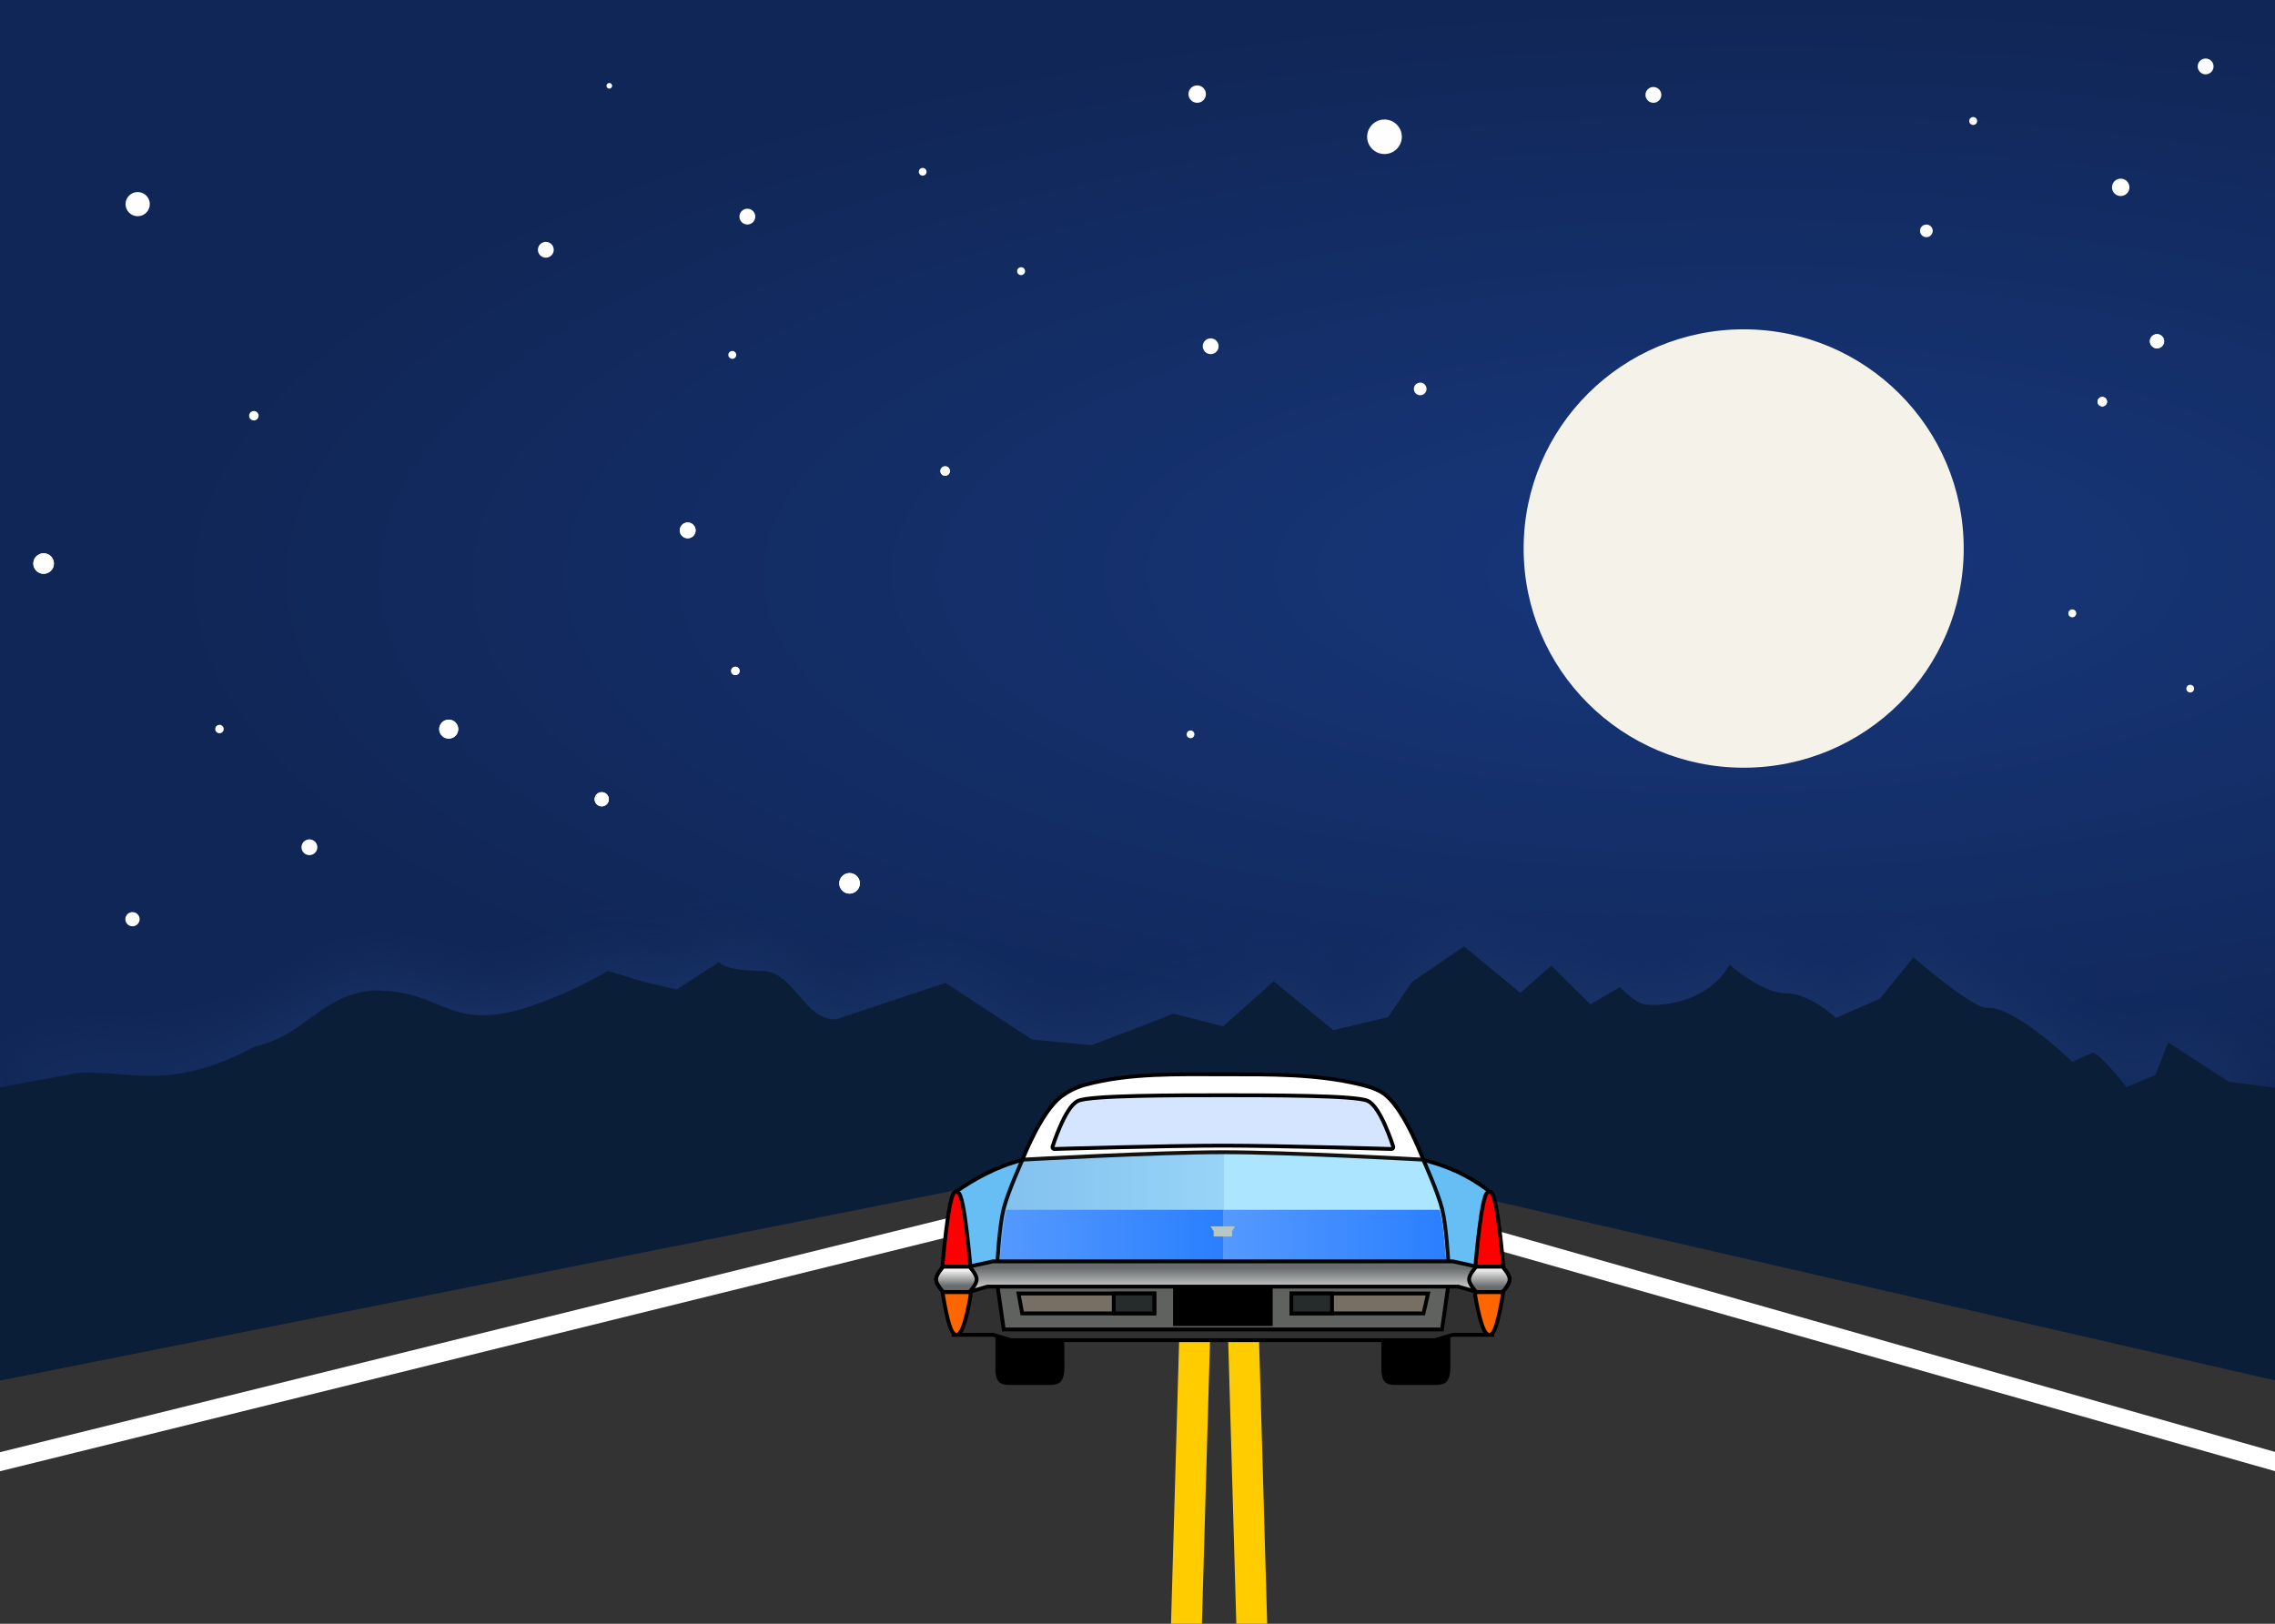
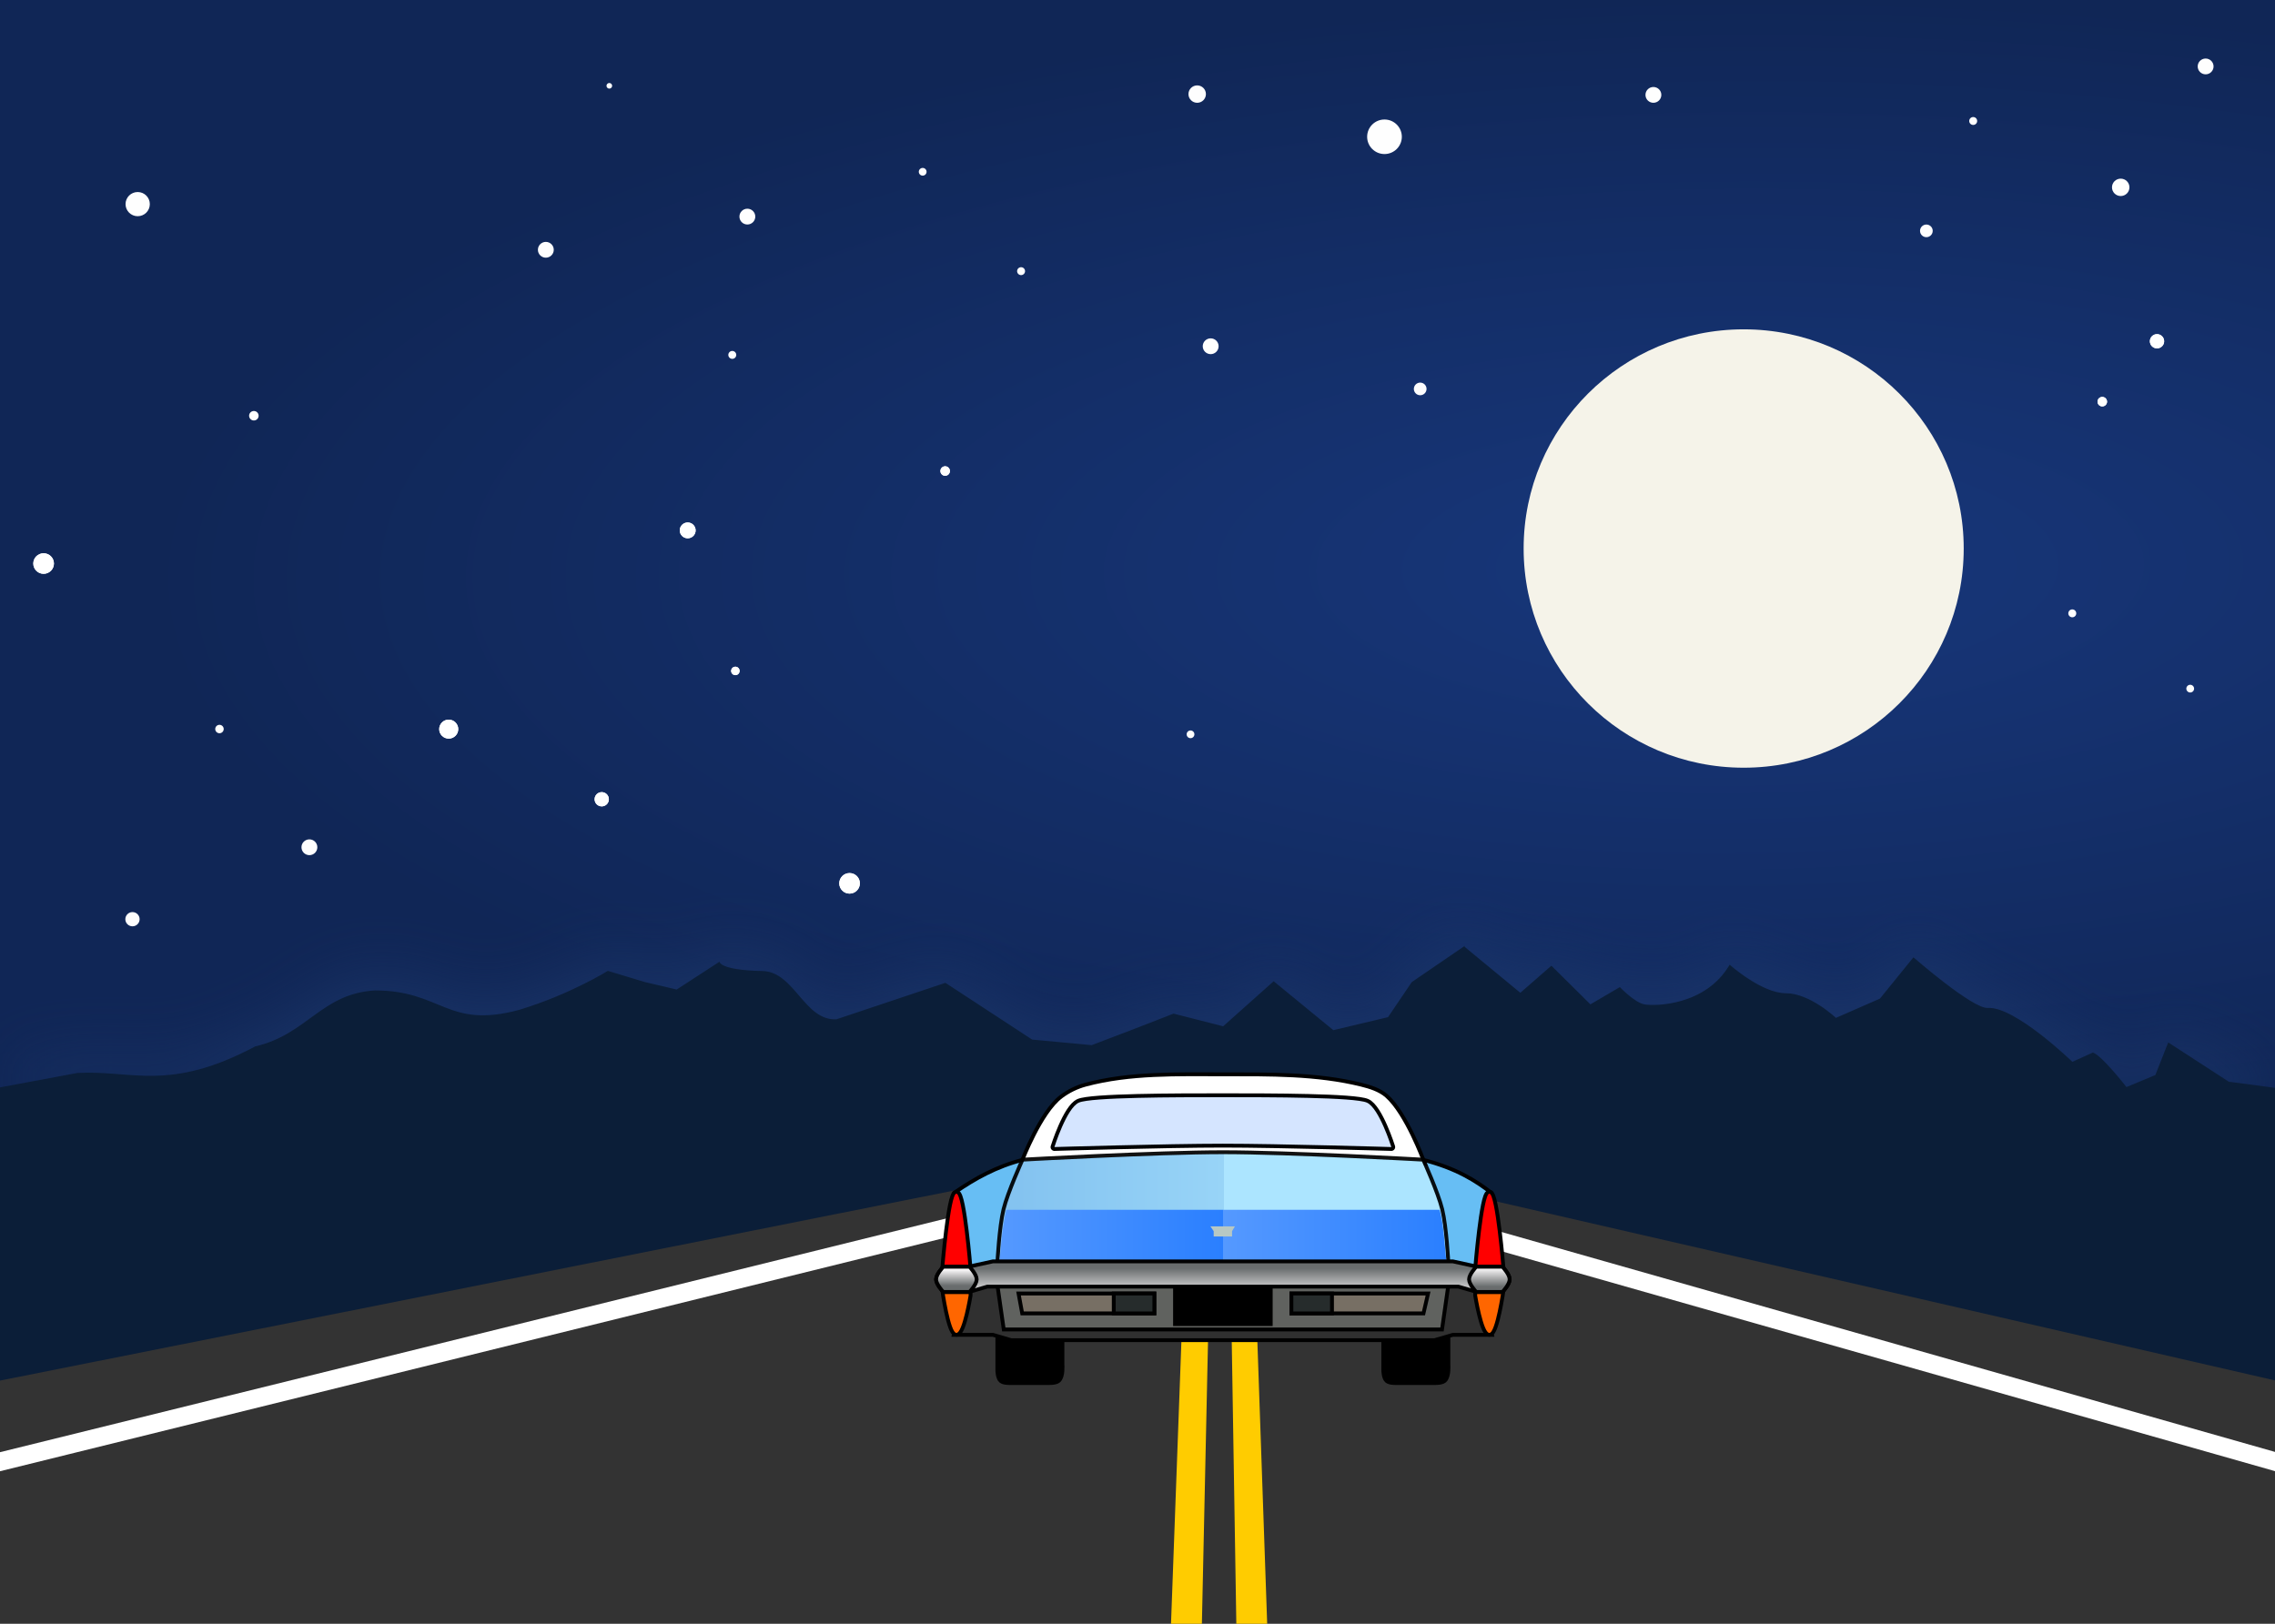
<svg xmlns="http://www.w3.org/2000/svg" xmlns:xlink="http://www.w3.org/1999/xlink" width="1122" height="801" viewBox="0 0 296.862 211.931" version="1.1" id="svg182">
  <defs id="defs40">
    <linearGradient id="linearGradient4217">
      <stop style="stop-color:#173679;stop-opacity:1;" offset="0" id="stop4213" />
      <stop style="stop-color:#173679;stop-opacity:1;" offset="0.06" id="stop4215" />
      <stop style="stop-color:#102656;stop-opacity:1;" offset="1" id="stop4221" />
    </linearGradient>
    <linearGradient id="b" x1="132.851" x2="186.478" y1="239.792" y2="239.792" gradientUnits="userSpaceOnUse">
      <stop offset="0" stop-color="#84c3f0" id="stop2" />
      <stop offset=".5" stop-color="#98d4f7" id="stop4" />
      <stop offset=".5" stop-color="#ace5ff" id="stop6" />
      <stop offset="1" stop-color="#ace5ff" id="stop8" />
    </linearGradient>
    <linearGradient id="c" x1="130.44" x2="188.727" y1="245.997" y2="245.997" gradientTransform="translate(.064 -.064)" gradientUnits="userSpaceOnUse">
      <stop offset="0" stop-color="#59f" id="stop11" />
      <stop offset=".5" stop-color="#2a7fff" id="stop13" />
      <stop offset=".5" stop-color="#59f" id="stop15" />
      <stop offset="1" stop-color="#2a7fff" id="stop17" />
    </linearGradient>
    <linearGradient id="d" x1="159.653" x2="159.653" y1="163.696" y2="171.071" gradientUnits="userSpaceOnUse">
      <stop offset="0" stop-color="#656766" id="stop20" />
      <stop offset=".25" stop-color="#696d6e" id="stop22" />
      <stop offset=".75" stop-color="#f6f4f5" id="stop24" />
      <stop offset="1" stop-color="#f6f4f5" id="stop26" />
    </linearGradient>
    <linearGradient xlink:href="#a" id="e" x1="-36.127" x2="-36.127" y1="169.783" y2="164.204" gradientTransform="translate(230.19)" gradientUnits="userSpaceOnUse" />
    <linearGradient id="a">
      <stop offset="0" stop-color="#656766" id="stop30" />
      <stop offset=".336" stop-color="#696d6e" id="stop32" />
      <stop offset=".75" stop-color="#f6f4f5" id="stop34" />
      <stop offset="1" stop-color="#f6f4f5" id="stop36" />
    </linearGradient>
    <linearGradient xlink:href="#a" id="f" x1="125.417" x2="125.417" y1="169.438" y2="164.538" gradientUnits="userSpaceOnUse" />
    <radialGradient xlink:href="#linearGradient4217" id="radialGradient4219" cx="232.543" cy="74.14" fx="232.543" fy="74.14" r="149.39" gradientTransform="matrix(-1.382587,0.01198484,-0.00431809,-0.4981405,547.5855,108.2159)" gradientUnits="userSpaceOnUse" />
    <filter style="color-interpolation-filters:sRGB" id="filter14338" x="-0.032" y="-0.432" width="1.063" height="1.865">
      <feGaussianBlur stdDeviation="3.945" id="feGaussianBlur14340" />
    </filter>
  </defs>
  <path fill="navy" stroke="#000" stroke-width=".213" d="M-.981-.349h298.78v148.84H-.981Z" id="path50" style="fill:url(#radialGradient4219);fill-opacity:1;stroke:none" />
  <path fill="#00032b" d="m 297.8,140.523 -6.965,-0.922 -7.906,-5.13 -1.681,4.259 -3.769,1.568 c 0,0 -3.251,-4.181 -4.385,-4.504 l -2.671,1.21 c 0,0 -2.344,-2.27 -5.028,-4.231 -2.121,-1.55 -4.455,-2.909 -6.013,-2.802 -1.972,0.134 -9.7,-6.608 -9.7,-6.608 l -4.372,5.392 -5.745,2.513 c 0,0 -3.382,-3.216 -6.538,-3.216 -3.157,0 -7.326,-3.726 -7.326,-3.726 -3.13,5.369 -9.755,5.427 -11.129,5.178 -1.273,-0.23 -3.2,-2.252 -3.2,-2.252 l -3.843,2.252 -5.089,-5.045 -4.056,3.534 -7.279,-6.006 0.028,-0.116 -6.917,4.73 -3.095,4.572 -7.135,1.7 -7.789,-6.385 -6.593,5.878 -6.47,-1.653 c -3.548,1.406 -7.116,2.759 -10.684,4.113 l -7.771,-0.726 -11.317,-7.407 -14.204,4.756 c -4.218,0.241 -5.474,-6.223 -9.69,-6.301 -5.584,-0.104 -5.585,-1.21 -5.585,-1.21 l -5.585,3.629 -4.128,-0.968 -4.857,-1.469 c 0,0 -4.86,3.047 -11.53,5.079 -9.446,2.57 -10.098,-2.524 -18.865,-2.524 -7.01,0.427 -8.822,5.732 -15.605,7.3 -11.27,5.993 -16.032,3.08 -23.207,3.469 l -11.087,2.068 v 2.138 L 297.8,143.769 Z" id="path2458" style="fill:#1f3a70;fill-opacity:0.604;stroke:none;filter:url(#filter14338)" />
  <path id="path42" style="fill:#0b1e38;fill-opacity:1;stroke:none;paint-order:fill markers stroke" d="M 191.135 123.452 L 184.218 128.182 L 181.123 132.755 L 173.988 134.455 L 166.199 128.07 L 159.606 133.948 L 153.136 132.295 C 149.588 133.701 146.02 135.054 142.452 136.408 L 134.681 135.682 L 123.364 128.276 L 109.161 133.032 C 104.942 133.273 103.686 126.809 99.47 126.731 C 93.886 126.628 93.885 125.521 93.885 125.521 L 88.3 129.15 L 84.172 128.182 L 79.315 126.714 C 79.315 126.714 74.455 129.76 67.785 131.793 C 58.339 134.362 57.687 129.268 48.92 129.268 C 41.91 129.696 40.098 135.001 33.315 136.569 C 22.045 142.562 17.282 139.649 10.108 140.037 L -0.979 142.105 L -0.979 146.374 L -0.981 146.374 L -0.981 188.9 L 297.799 188.9 L 297.799 148.484 L 297.8 148.484 L 297.8 142.105 L 290.835 141.183 L 282.929 136.053 L 281.248 140.312 L 277.479 141.881 C 277.479 141.881 274.227 137.699 273.094 137.376 L 270.423 138.586 C 270.423 138.586 262.911 131.312 259.382 131.553 C 257.41 131.687 249.682 124.945 249.682 124.945 L 245.311 130.337 L 239.566 132.851 C 239.566 132.851 236.184 129.634 233.028 129.634 C 229.871 129.634 225.702 125.908 225.702 125.908 C 222.572 131.278 215.947 131.335 214.573 131.086 C 213.3 130.856 211.373 128.834 211.373 128.834 L 207.53 131.086 L 202.441 126.041 L 198.386 129.575 L 191.106 123.569 L 191.135 123.452 z " />
  <path id="path44" d="M 159.08 148.491 L -0.98 180.385 L -0.98 211.931 L 297.8 211.931 L 297.8 180.385 L 159.08 148.491 z " style="fill:#333333;fill-opacity:1" />
-   <path id="path48" style="color:#000000;fill:#ffcc00;-inkscape-stroke:none" d="M 158.651 148.577 L 154.599 149.384 L 152.805 211.931 L 156.834 211.931 L 158.651 148.577 z M 159.51 148.59 L 161.326 211.931 L 165.353 211.931 L 163.563 149.522 L 159.51 148.59 z " />
+   <path id="path48" style="color:#000000;fill:#ffcc00;-inkscape-stroke:none" d="m 158.207,148.577 -3.102,0.807 -2.301,62.547 h 4.029 z m 2.094,0.013 1.025,63.341 h 4.027 l -2.169,-62.409 z" />
  <path fill="none" stroke="#ffffff" stroke-width="2.415" d="M -0.981,191.021 150.652,153.557" id="path46" />
  <path fill="#ffffff" stroke="#ffffff" stroke-width="2.415" d="M 297.8,191.021 164.721,153.177" id="path52" />
  <ellipse cx="227.53" cy="71.591" fill="#fff" rx="28.713" ry="28.608" style="paint-order:fill markers stroke;fill:#f5f3e9;fill-opacity:1" id="ellipse54" />
  <g class="car" style="paint-order:stroke markers fill;stroke-dasharray:none;stroke-width:1;opacity:1" id="g98">
    <path fill="#67bef4" stroke="#000" stroke-width=".6" d="M133.592 151.597c-3.532.9-6.271 2.47-8.792 4.194l1.598 9.788 3.198-.699h59.952l3.198.699 1.598-9.788c-1.83-1.4-4.351-3.081-8.792-4.194Z" style="paint-order:stroke markers fill;stroke-dasharray:none;stroke-width:1" id="path58" />
    <path stroke="#000" stroke-width=".265" d="M180.755 173.969v4.894s.012.915.357 1.196c.308.251 1.241.202 1.241.202h4.796s.924.03 1.211-.229c.503-.455.388-1.868.388-1.868v-4.195ZM130.394 173.969v4.894s.012.915.357 1.196c.308.251 1.242.202 1.242.202h4.796s.923.03 1.21-.229c.503-.455.389-1.868.389-1.868v-4.195Z" style="paint-order:stroke markers fill;stroke-dasharray:none;stroke-width:1" id="path60" />
    <path fill="#303030" stroke="#000" stroke-width=".6" d="m126.397 168.375 2.398-.699h61.551l2.398.699 1.599 5.593h-4.796l-2.398.699h-55.155l-2.398-.699h-4.797Z" style="paint-order:stroke markers fill;stroke-dasharray:none;stroke-width:1" id="path62" />
    <path fill="#f60" stroke="#000" stroke-width=".6" d="M123.201 168.375h3.197v.699s-.799 4.894-1.599 4.894c-.799 0-1.598-5.593-1.598-5.593Z" class="lights" style="paint-order:stroke markers fill;stroke-dasharray:none;stroke-width:1" id="path64" />
    <path fill="#f60" stroke="#000" stroke-linejoin="round" stroke-width=".6" d="M192.746 168.375h3.197s-.799 5.593-1.599 5.593c-.799 0-1.598-4.894-1.598-4.894Z" class="lights" style="paint-order:stroke markers fill;stroke-dasharray:none;stroke-width:1" id="path66" />
    <path fill="#fff" stroke="#000" stroke-width=".6" d="M133.592 151.597s17.312-.949 25.98-.949c8.667 0 25.979.949 25.979.949s-2.268-6.179-4.796-8.39c-.843-.737-2.051-1.115-3.197-1.398-5.765-1.42-11.912-1.342-17.901-1.342-6.004-.001-12.206-.198-17.946 1.342a9.134 9.134 0 0 0-3.088 1.511c-2.632 1.985-5.03 8.276-5.03 8.276" style="paint-order:stroke markers fill;stroke-dasharray:none;stroke-width:1" id="path68" />
    <path fill="#60625f" stroke="#000" stroke-width=".6" d="M130.394 167.675h58.355l-.8 5.593h-56.753Z" style="paint-order:stroke markers fill;stroke-dasharray:none;stroke-width:1" id="path70" />
    <path stroke="#000" stroke-width=".6" d="M153.577 167.675v4.894h11.99v-4.894Z" style="paint-order:stroke markers fill;stroke-dasharray:none;stroke-width:1" id="path72" />
    <path fill="#776f64" stroke="#000" stroke-width=".6" d="M133.208 169.073h17.171v2.097h-16.786ZM168.764 169.073v2.097h16.786l.485-2.097Z" style="paint-order:stroke markers fill;stroke-dasharray:none;stroke-width:1" id="path74" />
    <path fill="#262c2c" stroke="#000" stroke-width=".6" d="M145.583 169.073v2.097h4.796v-2.097ZM168.764 169.073v2.097h4.796v-2.097Z" style="paint-order:stroke markers fill;stroke-dasharray:none;stroke-width:1" id="path76" />
    <path fill="#d5e5ff" stroke="#000" stroke-linejoin="round" stroke-width=".6" d="M140.787 143.907c1.598-.699 12.502-.708 18.762-.708 6.275 0 17.209.009 18.808.708 1.598.7 3.197 5.804 3.197 5.804s-14.653-.437-21.982-.437c-7.329 0-21.982.437-21.982.437s1.598-5.105 3.197-5.804Z" style="paint-order:stroke markers fill;stroke-dasharray:none;stroke-width:1" id="path78" />
    <path fill="red" stroke="#000" stroke-linejoin="round" stroke-width=".6" d="M192.746 165.58h3.197s-.799-9.788-1.599-9.788c-.799 0-1.598 9.788-1.598 9.788Z" style="paint-order:stroke markers fill;stroke-dasharray:none;stroke-width:1" id="path80" />
    <path fill="url(#b)" stroke="#000" stroke-opacity=".926" stroke-width=".6" d="M130.394 164.879s.24-4.701.8-6.991c.528-2.161 2.398-6.291 2.398-6.291s17.33-.965 26.006-.965c8.659 0 25.952.965 25.952.965s1.869 4.13 2.398 6.291c.56 2.291.799 6.991.799 6.991Z" style="fill:url(#b);paint-order:stroke markers fill;stroke-dasharray:none;stroke-width:1" id="path82" />
    <path fill="url(#c)" d="m131.301 157.901 56.563-.005c.582 2.262.613 4.642.904 6.968h-58.355c.212-2.259.329-4.497.885-6.963Z" style="fill:url(#c);paint-order:stroke markers fill;stroke-dasharray:none;stroke-width:1" id="path84" />
    <path fill="red" stroke="#000" stroke-width=".6" d="M123.201 165.58h3.197s-.799-9.788-1.599-9.788c-.799 0-1.598 9.788-1.598 9.788Z" style="paint-order:stroke markers fill;stroke-dasharray:none;stroke-width:1" id="path86" />
    <path fill="url(#d)" stroke="#000" stroke-width=".6" d="M122.4 166.977c0-.521.799-1.398.799-1.398h3.198l3.197-.699h59.953l3.197.699h3.198s.799.877.799 1.398c0 .521-.799 1.399-.799 1.399h-3.198l-2.398-.699h-61.551l-2.398.699H123.2s-.8-.878-.8-1.399Z" style="paint-order:stroke markers fill;stroke-dasharray:none;stroke-width:1;fill-opacity:1;fill:url(#d)" id="path88" />
    <path fill="url(#e)" stroke="#000" stroke-width=".6" d="M192.746 165.58h3.197s.799.877.799 1.398c0 .521-.799 1.398-.799 1.398h-3.197s-.8-.877-.8-1.398c0-.521.8-1.398.8-1.398Z" style="paint-order:stroke markers fill;stroke-dasharray:none;stroke-width:1;fill:url(#e)" id="path90" />
    <path fill="url(#f)" stroke="#000" stroke-width=".6" d="M123.201 165.58h3.197s.799.877.799 1.398c0 .521-.799 1.398-.799 1.398h-3.197s-.8-.877-.8-1.398c0-.521.8-1.398.8-1.398Z" style="paint-order:stroke markers fill;stroke-dasharray:none;stroke-width:1;fill:url(#f)" id="path92" />
    <path fill="#b7c8c4" d="M157.944 160.062h3.198l-.372.622v.699h-2.398v-.699Z" style="paint-order:stroke markers fill;stroke-dasharray:none;stroke-width:1" id="path94" />
    <path fill="url(#b)" d="M130.394 164.879s.24-4.701.8-6.991c.528-2.161 2.398-6.291 2.398-6.291s17.33-.965 26.006-.965c8.659 0 25.952.965 25.952.965s1.869 4.13 2.398 6.291c.56 2.291.799 6.991.799 6.991Z" style="fill:none;paint-order:markers stroke fill;stroke-dasharray:none;stroke-linejoin:miter;stroke-miterlimit:4;stroke-width:0" id="path96" />
  </g>
  <ellipse cx="17.966" cy="26.641" fill="#fff" fill-opacity=".994" rx="1.584" ry="1.578" style="paint-order:fill markers stroke" id="ellipse100" />
  <ellipse cx="180.66" cy="17.851" fill="#fff" fill-opacity=".994" rx="2.263" ry="2.254" style="paint-order:fill markers stroke" id="ellipse102" />
  <ellipse cx="120.4" cy="22.421" fill="#fff" fill-opacity=".994" rx=".506" ry=".504" style="paint-order:fill markers stroke" id="ellipse104" />
  <ellipse cx="79.509" cy="11.199" fill="#fff" fill-opacity=".994" rx=".368" ry=".367" style="paint-order:fill markers stroke" id="ellipse106" />
  <ellipse cx="155.35" cy="95.841" fill="#fff" fill-opacity=".994" rx=".506" ry=".504" style="paint-order:fill markers stroke" id="ellipse108" />
  <ellipse cx="28.639" cy="95.151" fill="#fff" fill-opacity=".994" rx=".552" ry=".55" style="paint-order:fill markers stroke" id="ellipse110" />
  <ellipse cx="40.374" cy="110.581" fill="#fff" fill-opacity=".994" rx="1.035" ry="1.031" style="paint-order:fill markers stroke" id="ellipse112" />
  <ellipse cx="17.287" cy="119.971" fill="#fff" fill-opacity=".994" rx=".932" ry=".928" style="paint-order:fill markers stroke" id="ellipse114" />
  <ellipse cx="5.691" cy="73.551" fill="#fff" fill-opacity=".994" rx="1.346" ry="1.341" style="paint-order:fill markers stroke" id="ellipse116" />
  <ellipse cx="33.127" cy="54.261" fill="#fff" fill-opacity=".994" rx=".621" ry=".619" style="paint-order:fill markers stroke" id="ellipse118" />
  <ellipse cx="71.225" cy="32.601" fill="#fff" fill-opacity=".994" rx="1.035" ry="1.031" style="paint-order:fill markers stroke" id="ellipse120" />
  <ellipse cx="97.522" cy="28.271" fill="#fff" fill-opacity=".994" rx="1.035" ry="1.031" style="paint-order:fill markers stroke" id="ellipse122" />
  <ellipse cx="95.555" cy="46.321" fill="#fff" fill-opacity=".994" rx=".518" ry=".516" style="paint-order:fill markers stroke" id="ellipse124" />
  <ellipse cx="185.32" cy="50.761" fill="#fff" fill-opacity=".994" rx=".828" ry=".825" style="paint-order:fill markers stroke" id="ellipse126" />
  <ellipse cx="157.98" cy="45.191" fill="#fff" fill-opacity=".994" rx="1.035" ry="1.031" style="paint-order:fill markers stroke" id="ellipse128" />
  <ellipse cx="133.24" cy="35.391" fill="#fff" fill-opacity=".994" rx=".518" ry=".516" style="paint-order:fill markers stroke" id="ellipse130" />
  <ellipse cx="156.22" cy="12.281" fill="#fff" fill-opacity=".994" rx="1.139" ry="1.135" style="paint-order:fill markers stroke" id="ellipse132" />
  <ellipse cx="287.81" cy="8.671" fill="#fff" fill-opacity=".994" rx="1.035" ry="1.031" style="paint-order:fill markers stroke" id="ellipse134" />
  <ellipse cx="257.48" cy="15.791" fill="#fff" fill-opacity=".994" rx=".518" ry=".516" style="paint-order:fill markers stroke" id="ellipse136" />
  <ellipse cx="276.73" cy="24.451" fill="#fff" fill-opacity=".994" rx="1.139" ry="1.135" style="paint-order:fill markers stroke" id="ellipse138" />
  <ellipse cx="251.37" cy="30.131" fill="#fff" fill-opacity=".994" rx=".828" ry=".825" style="paint-order:fill markers stroke" id="ellipse140" />
  <ellipse cx="215.75" cy="12.385" fill="#fff" fill-opacity=".994" rx="1.035" ry="1.031" style="paint-order:fill markers stroke" id="ellipse142" />
  <ellipse cx="5.691" cy="73.551" fill="#fff" fill-opacity=".994" rx="1.346" ry="1.341" style="paint-order:fill markers stroke" id="ellipse144" />
  <ellipse cx="95.958" cy="87.567" fill="#fff" fill-opacity=".994" rx=".552" ry=".55" style="paint-order:fill markers stroke" id="ellipse146" />
  <ellipse cx="58.553" cy="95.164" fill="#fff" fill-opacity=".994" rx="1.242" ry="1.238" style="paint-order:fill markers stroke" id="ellipse148" />
  <ellipse cx="89.736" cy="69.224" fill="#fff" fill-opacity=".994" rx="1.035" ry="1.032" style="paint-order:fill markers stroke" id="ellipse150" />
  <ellipse cx="123.332" cy="61.477" fill="#fff" fill-opacity=".994" rx=".621" ry=".619" style="paint-order:fill markers stroke" id="ellipse152" />
  <ellipse cx="110.858" cy="115.291" fill="#fff" fill-opacity=".994" rx="1.345" ry="1.341" style="paint-order:fill markers stroke" id="ellipse154" />
  <ellipse cx="78.519" cy="104.317" fill="#fff" fill-opacity=".994" rx=".931" ry=".929" style="paint-order:fill markers stroke" id="ellipse156" />
  <ellipse cx="95.958" cy="87.567" fill="#fff" fill-opacity=".994" rx=".552" ry=".55" style="paint-order:fill markers stroke" id="ellipse158" />
  <ellipse cx="58.553" cy="95.164" fill="#fff" fill-opacity=".994" rx="1.242" ry="1.238" style="paint-order:fill markers stroke" id="ellipse160" />
  <ellipse cx="89.736" cy="69.224" fill="#fff" fill-opacity=".994" rx="1.035" ry="1.032" style="paint-order:fill markers stroke" id="ellipse162" />
  <ellipse cx="123.332" cy="61.477" fill="#fff" fill-opacity=".994" rx=".621" ry=".619" style="paint-order:fill markers stroke" id="ellipse164" />
  <ellipse cx="110.858" cy="115.291" fill="#fff" fill-opacity=".994" rx="1.345" ry="1.341" style="paint-order:fill markers stroke" id="ellipse166" />
  <ellipse cx="78.519" cy="104.317" fill="#fff" fill-opacity=".994" rx=".931" ry=".929" style="paint-order:fill markers stroke" id="ellipse168" />
  <ellipse cx="285.798" cy="89.878" fill="#fff" fill-opacity=".994" rx=".506" ry=".504" style="paint-order:fill markers stroke" id="ellipse170" />
  <ellipse cx="270.41" cy="80.052" fill="#fff" fill-opacity=".994" rx=".518" ry=".516" style="paint-order:fill markers stroke" id="ellipse172" />
  <ellipse cx="281.466" cy="44.539" fill="#fff" fill-opacity=".994" rx=".932" ry=".928" style="paint-order:fill markers stroke" id="ellipse174" />
  <ellipse cx="274.324" cy="52.424" fill="#fff" fill-opacity=".994" rx=".621" ry=".619" style="paint-order:fill markers stroke" id="ellipse176" />
  <ellipse cx="281.466" cy="44.539" fill="#fff" fill-opacity=".994" rx=".932" ry=".928" style="paint-order:fill markers stroke" id="ellipse178" />
  <ellipse cx="274.324" cy="52.424" fill="#fff" fill-opacity=".994" rx=".621" ry=".619" style="paint-order:fill markers stroke" id="ellipse180" />
  <path id="path11193" style="fill:#0b1e38;fill-opacity:1;stroke:none;paint-order:fill markers stroke" d="M 178.221 243.217 L 171.305 247.947 L 168.21 252.52 L 161.075 254.22 L 153.286 247.835 L 146.693 253.713 L 140.223 252.06 C 136.675 253.466 133.107 254.819 129.539 256.173 L 121.768 255.447 L 110.45 248.041 L 96.247 252.797 C 92.029 253.038 90.773 246.574 86.556 246.496 C 80.972 246.393 80.972 245.286 80.972 245.286 L 75.387 248.915 L 71.259 247.947 L 66.402 246.479 C 66.402 246.479 61.542 249.525 54.872 251.557 C 45.425 254.127 44.774 249.034 36.007 249.034 C 28.996 249.461 27.184 254.766 20.401 256.334 C 9.131 262.327 4.369 259.414 -2.806 259.802 L -13.892 261.87 L -13.892 266.139 L -13.894 266.139 L -13.894 308.665 L 284.886 308.665 L 284.886 268.249 L 284.887 268.249 L 284.887 261.87 L 277.921 260.948 L 270.015 255.818 L 268.334 260.077 L 264.565 261.645 C 264.565 261.645 261.314 257.464 260.181 257.142 L 257.509 258.351 C 257.509 258.351 249.998 251.077 246.468 251.318 C 244.497 251.452 236.769 244.71 236.769 244.71 L 232.397 250.102 L 226.653 252.616 C 226.653 252.616 223.27 249.399 220.114 249.399 C 216.957 249.399 212.789 245.674 212.789 245.674 C 209.659 251.043 203.034 251.1 201.66 250.852 C 200.387 250.621 198.46 248.599 198.46 248.599 L 194.617 250.852 L 189.528 245.806 L 185.472 249.34 L 178.194 243.334 L 178.221 243.217 z " />
</svg>
